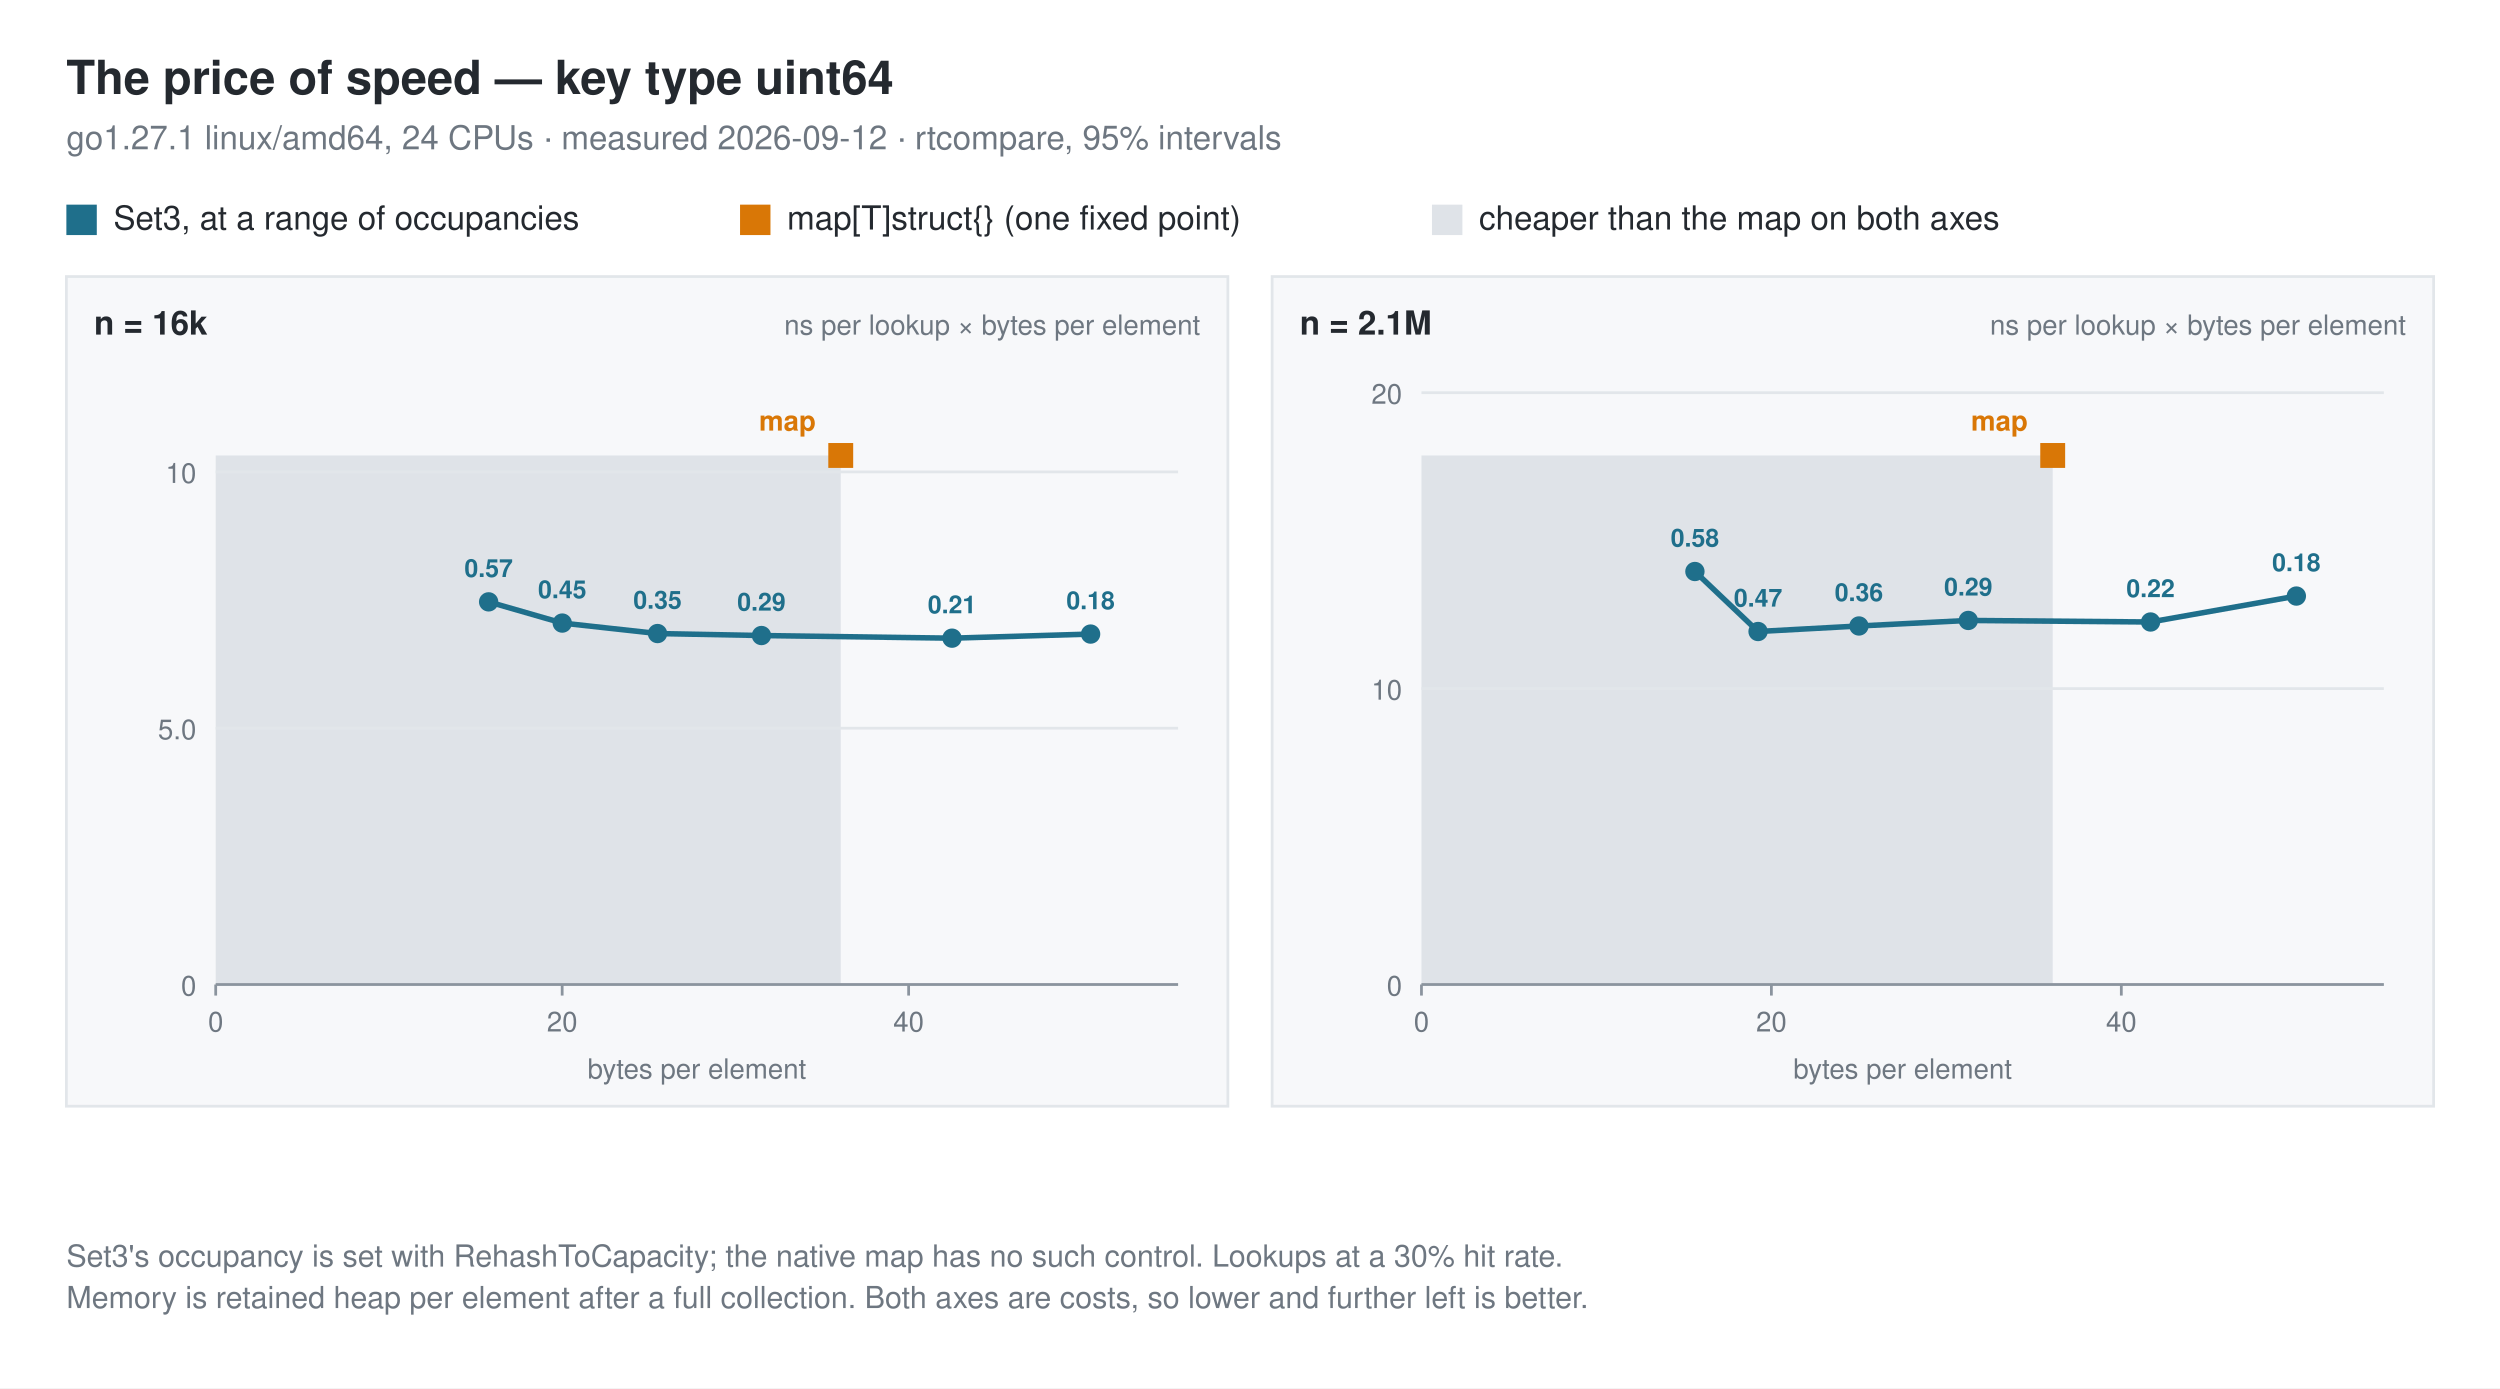
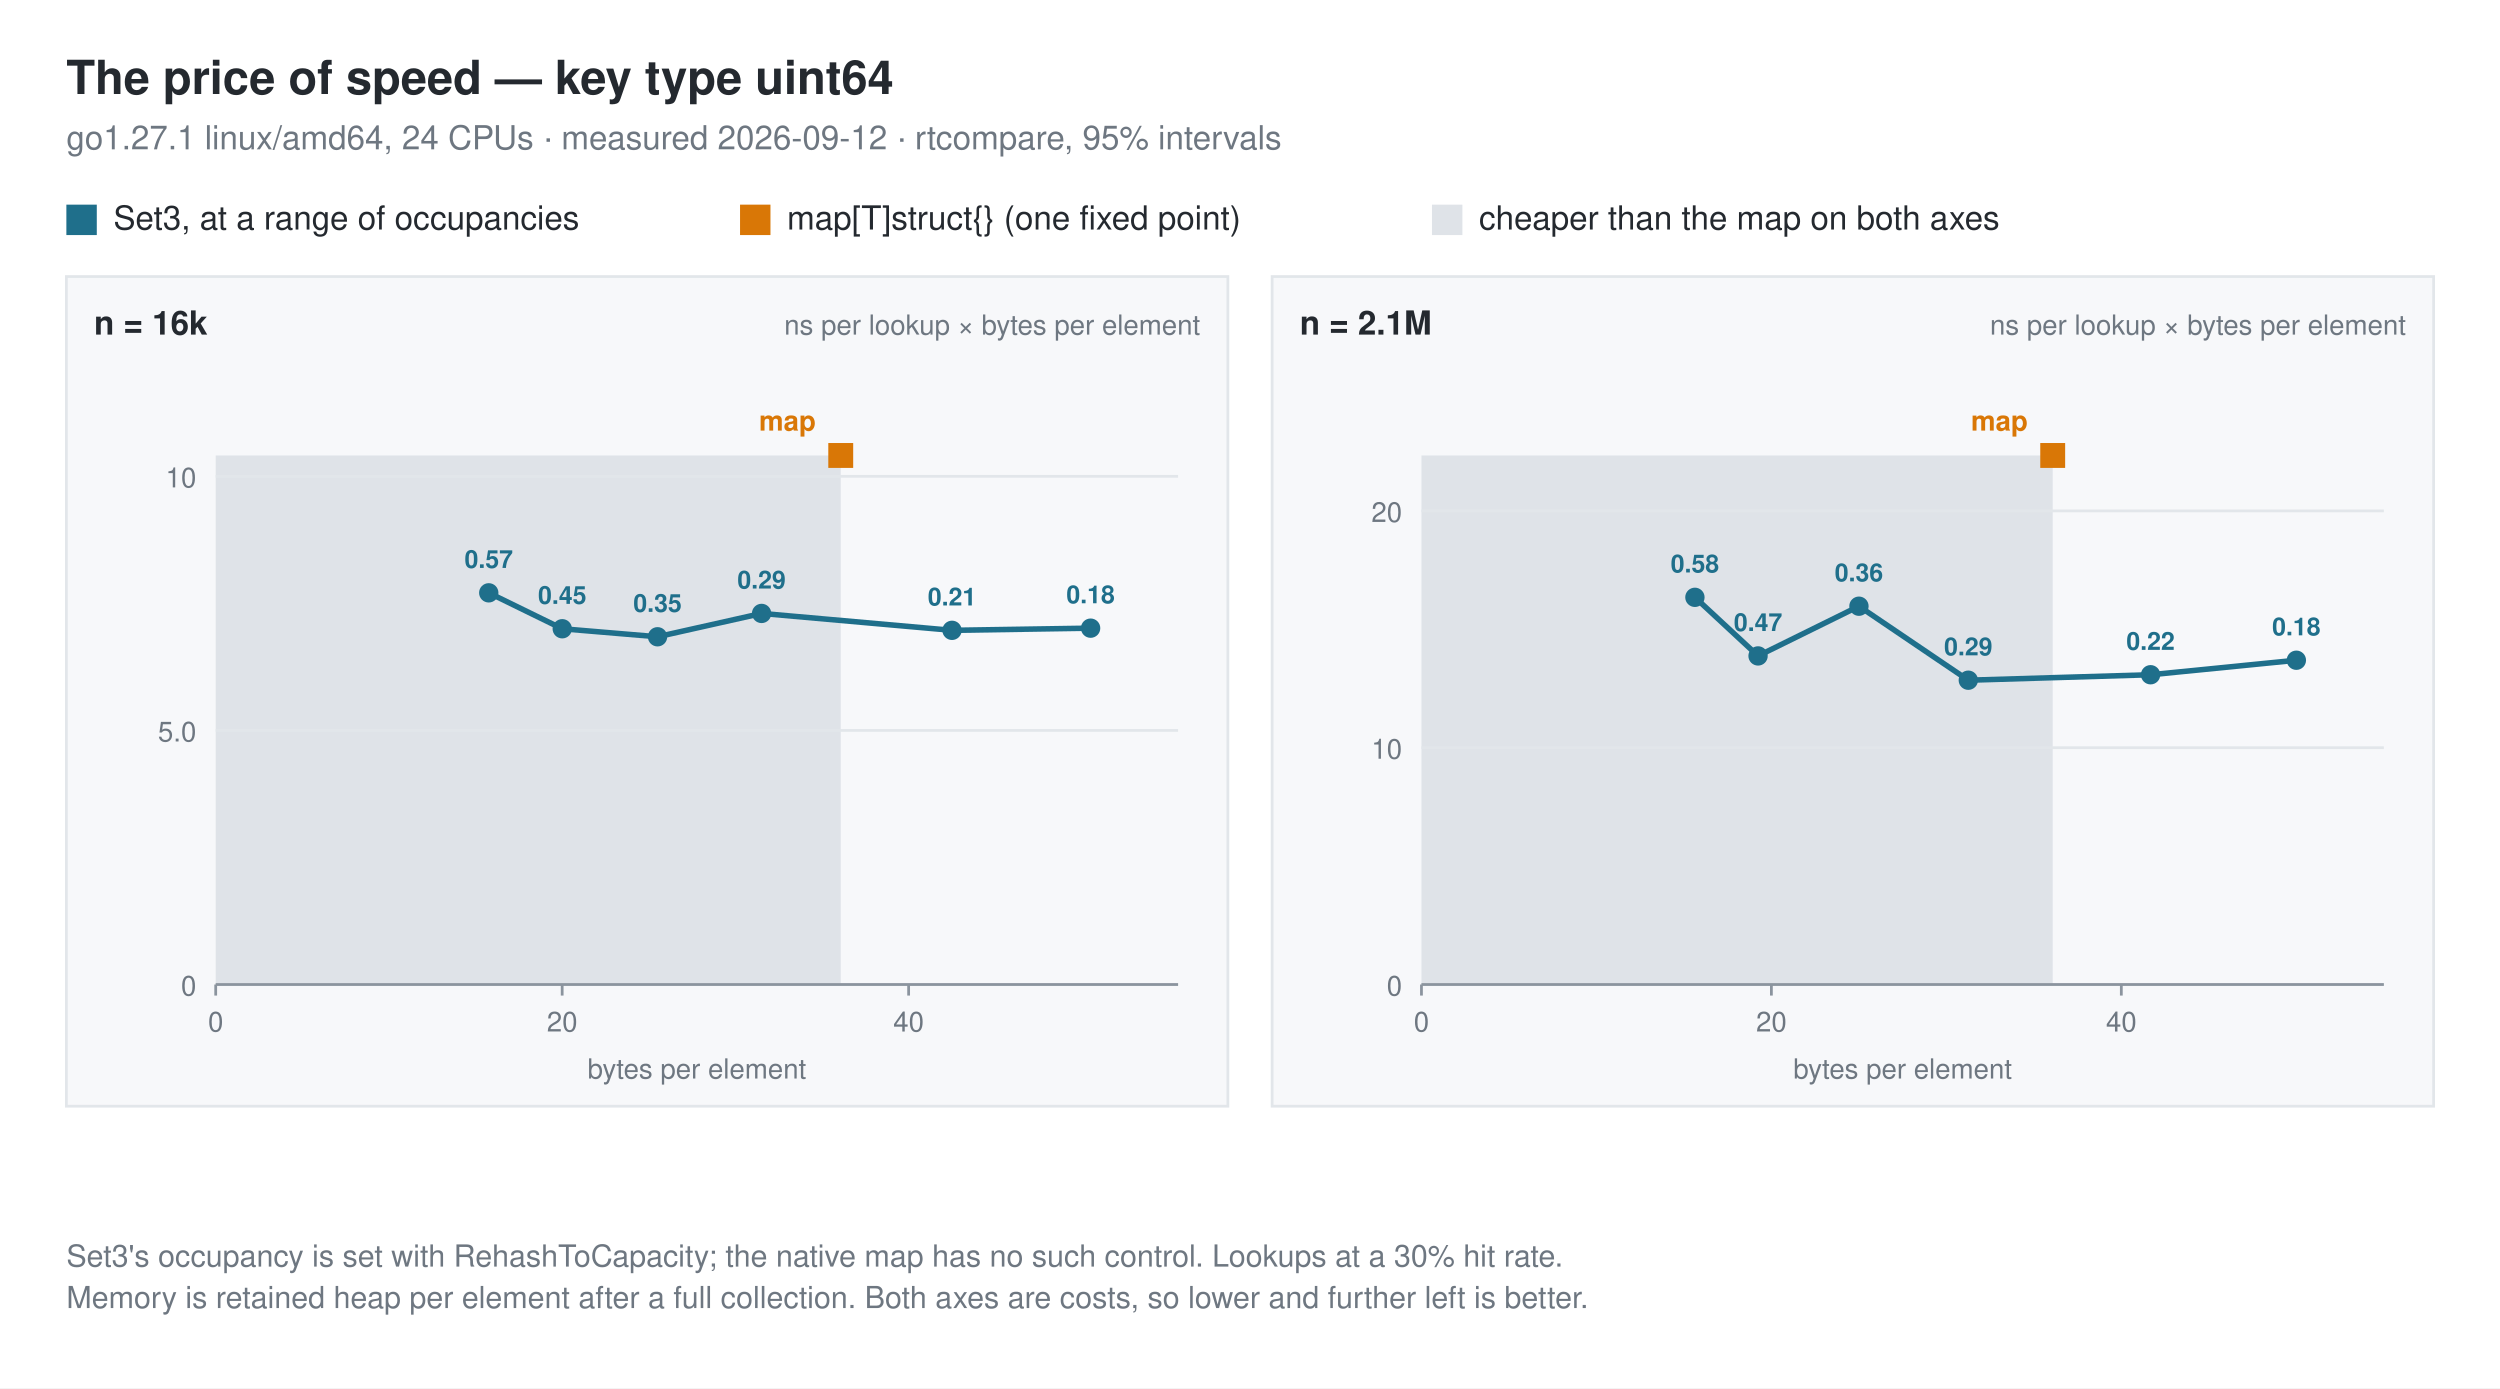
<svg xmlns="http://www.w3.org/2000/svg" width="904" height="502" viewBox="0 0 904 502" font-family="-apple-system, BlinkMacSystemFont, 'Segoe UI', Helvetica, Arial, sans-serif">
  <rect x="0" y="0" width="904" height="502" fill="#ffffff" />
  <text x="24" y="34" font-size="17" fill="#24292f" text-anchor="start" font-weight="600">The price of speed — key type uint64</text>
  <text x="24" y="54" font-size="12" fill="#6e7781" text-anchor="start" font-weight="400">go1.27.1 linux/amd64, 24 CPUs · measured 2026-09-12 · rtcompare, 95% intervals</text>
  <rect x="24" y="74" width="11" height="11" fill="#1f6f8b" />
  <text x="41" y="83" font-size="12" fill="#24292f" text-anchor="start" font-weight="400">Set3, at a range of occupancies</text>
  <rect x="267.6" y="74" width="11" height="11" fill="#d97706" />
  <text x="284.6" y="83" font-size="12" fill="#24292f" text-anchor="start" font-weight="400">map[T]struct{} (one fixed point)</text>
  <rect x="517.8" y="74" width="11" height="11" fill="#dfe3e8" />
  <text x="534.8" y="83" font-size="12" fill="#24292f" text-anchor="start" font-weight="400">cheaper than the map on both axes</text>
  <rect x="24" y="100" width="420" height="300" fill="#f7f8fa" stroke="#e2e6ea" stroke-width="1" />
  <text x="34" y="121" font-size="12" fill="#24292f" text-anchor="start" font-weight="600">n = 16k</text>
  <text x="434" y="121" font-size="10" fill="#6e7781" text-anchor="end" font-weight="400">ns per lookup  ×  bytes per element</text>
  <rect x="78" y="164.696" width="226.012" height="191.304" fill="#dfe3e8" />
  <line x1="78" y1="356" x2="426" y2="356" stroke="#e2e6ea" stroke-width="1" />
  <text x="71" y="360" font-size="10" fill="#6e7781" text-anchor="end" font-weight="400">0</text>
-   <line x1="78" y1="263.32" x2="426" y2="263.32" stroke="#e2e6ea" stroke-width="1" />
-   <text x="71" y="267.32" font-size="10" fill="#6e7781" text-anchor="end" font-weight="400">5.0</text>
-   <line x1="78" y1="170.64" x2="426" y2="170.64" stroke="#e2e6ea" stroke-width="1" />
-   <text x="71" y="174.64" font-size="10" fill="#6e7781" text-anchor="end" font-weight="400">10</text>
+   <line x1="78" y1="264.124" x2="426" y2="264.124" stroke="#e2e6ea" stroke-width="1" />
+   <text x="71" y="268.124" font-size="10" fill="#6e7781" text-anchor="end" font-weight="400">5.0</text>
+   <line x1="78" y1="172.248" x2="426" y2="172.248" stroke="#e2e6ea" stroke-width="1" />
+   <text x="71" y="176.248" font-size="10" fill="#6e7781" text-anchor="end" font-weight="400">10</text>
  <line x1="78" y1="356" x2="78" y2="360" stroke="#8b949e" stroke-width="1" />
  <text x="78" y="373" font-size="10" fill="#6e7781" text-anchor="middle" font-weight="400">0</text>
  <line x1="203.28" y1="356" x2="203.28" y2="360" stroke="#8b949e" stroke-width="1" />
  <text x="203.28" y="373" font-size="10" fill="#6e7781" text-anchor="middle" font-weight="400">20</text>
  <line x1="328.56" y1="356" x2="328.56" y2="360" stroke="#8b949e" stroke-width="1" />
  <text x="328.56" y="373" font-size="10" fill="#6e7781" text-anchor="middle" font-weight="400">40</text>
  <line x1="78" y1="356" x2="426" y2="356" stroke="#8b949e" stroke-width="1" />
  <text x="252" y="390" font-size="10" fill="#6e7781" text-anchor="middle" font-weight="400">bytes per element</text>
-   <polyline points="176.689,217.633 203.311,225.303 237.763,229.09 275.348,229.807 344.252,230.763 394.364,229.279" fill="none" stroke="#1f6f8b" stroke-width="2" stroke-linejoin="round" stroke-linecap="round" />
-   <circle cx="176.689" cy="217.633" r="3.5" fill="#1f6f8b" />
-   <text x="176.689" y="208.633" font-size="9" fill="#1f6f8b" text-anchor="middle" font-weight="600">0.57</text>
-   <circle cx="203.311" cy="225.303" r="3.5" fill="#1f6f8b" />
-   <text x="203.311" y="216.303" font-size="9" fill="#1f6f8b" text-anchor="middle" font-weight="600">0.45</text>
-   <circle cx="237.763" cy="229.09" r="3.5" fill="#1f6f8b" />
-   <text x="237.763" y="220.09" font-size="9" fill="#1f6f8b" text-anchor="middle" font-weight="600">0.35</text>
-   <circle cx="275.348" cy="229.807" r="3.5" fill="#1f6f8b" />
-   <text x="275.348" y="220.807" font-size="9" fill="#1f6f8b" text-anchor="middle" font-weight="600">0.29</text>
-   <circle cx="344.252" cy="230.763" r="3.5" fill="#1f6f8b" />
-   <text x="344.252" y="221.763" font-size="9" fill="#1f6f8b" text-anchor="middle" font-weight="600">0.21</text>
-   <circle cx="394.364" cy="229.279" r="3.5" fill="#1f6f8b" />
-   <text x="394.364" y="220.279" font-size="9" fill="#1f6f8b" text-anchor="middle" font-weight="600">0.18</text>
+   <polyline points="176.733,214.369 203.311,227.357 237.763,230.258 275.391,221.817 344.252,227.928 394.364,227.144" fill="none" stroke="#1f6f8b" stroke-width="2" stroke-linejoin="round" stroke-linecap="round" />
+   <circle cx="176.733" cy="214.369" r="3.5" fill="#1f6f8b" />
+   <text x="176.733" y="205.369" font-size="9" fill="#1f6f8b" text-anchor="middle" font-weight="600">0.57</text>
+   <circle cx="203.311" cy="227.357" r="3.5" fill="#1f6f8b" />
+   <text x="203.311" y="218.357" font-size="9" fill="#1f6f8b" text-anchor="middle" font-weight="600">0.45</text>
+   <circle cx="237.763" cy="230.258" r="3.5" fill="#1f6f8b" />
+   <text x="237.763" y="221.258" font-size="9" fill="#1f6f8b" text-anchor="middle" font-weight="600">0.35</text>
+   <circle cx="275.391" cy="221.817" r="3.5" fill="#1f6f8b" />
+   <text x="275.391" y="212.817" font-size="9" fill="#1f6f8b" text-anchor="middle" font-weight="600">0.29</text>
+   <circle cx="344.252" cy="227.928" r="3.5" fill="#1f6f8b" />
+   <text x="344.252" y="218.928" font-size="9" fill="#1f6f8b" text-anchor="middle" font-weight="600">0.21</text>
+   <circle cx="394.364" cy="227.144" r="3.5" fill="#1f6f8b" />
+   <text x="394.364" y="218.144" font-size="9" fill="#1f6f8b" text-anchor="middle" font-weight="600">0.18</text>
  <rect x="299.512" y="160.196" width="9" height="9" fill="#d97706" />
  <text x="295.012" y="155.696" font-size="10" fill="#d97706" text-anchor="end" font-weight="600">map</text>
  <rect x="460" y="100" width="420" height="300" fill="#f7f8fa" stroke="#e2e6ea" stroke-width="1" />
  <text x="470" y="121" font-size="12" fill="#24292f" text-anchor="start" font-weight="600">n = 2.1M</text>
  <text x="870" y="121" font-size="10" fill="#6e7781" text-anchor="end" font-weight="400">ns per lookup  ×  bytes per element</text>
  <rect x="514" y="164.696" width="228.257" height="191.304" fill="#dfe3e8" />
  <line x1="514" y1="356" x2="862" y2="356" stroke="#e2e6ea" stroke-width="1" />
  <text x="507" y="360" font-size="10" fill="#6e7781" text-anchor="end" font-weight="400">0</text>
-   <line x1="514" y1="249.001" x2="862" y2="249.001" stroke="#e2e6ea" stroke-width="1" />
-   <text x="507" y="253.001" font-size="10" fill="#6e7781" text-anchor="end" font-weight="400">10</text>
-   <line x1="514" y1="142.001" x2="862" y2="142.001" stroke="#e2e6ea" stroke-width="1" />
-   <text x="507" y="146.001" font-size="10" fill="#6e7781" text-anchor="end" font-weight="400">20</text>
+   <line x1="514" y1="270.37" x2="862" y2="270.37" stroke="#e2e6ea" stroke-width="1" />
+   <text x="507" y="274.37" font-size="10" fill="#6e7781" text-anchor="end" font-weight="400">10</text>
+   <line x1="514" y1="184.741" x2="862" y2="184.741" stroke="#e2e6ea" stroke-width="1" />
+   <text x="507" y="188.741" font-size="10" fill="#6e7781" text-anchor="end" font-weight="400">20</text>
  <line x1="514" y1="356" x2="514" y2="360" stroke="#8b949e" stroke-width="1" />
  <text x="514" y="373" font-size="10" fill="#6e7781" text-anchor="middle" font-weight="400">0</text>
  <line x1="640.535" y1="356" x2="640.535" y2="360" stroke="#8b949e" stroke-width="1" />
  <text x="640.535" y="373" font-size="10" fill="#6e7781" text-anchor="middle" font-weight="400">20</text>
  <line x1="767.071" y1="356" x2="767.071" y2="360" stroke="#8b949e" stroke-width="1" />
  <text x="767.071" y="373" font-size="10" fill="#6e7781" text-anchor="middle" font-weight="400">40</text>
  <line x1="514" y1="356" x2="862" y2="356" stroke="#8b949e" stroke-width="1" />
  <text x="688" y="390" font-size="10" fill="#6e7781" text-anchor="middle" font-weight="400">bytes per element</text>
-   <polyline points="612.881,206.655 635.714,228.353 672.194,226.354 711.737,224.352 777.649,224.913 830.364,215.535" fill="none" stroke="#1f6f8b" stroke-width="2" stroke-linejoin="round" stroke-linecap="round" />
-   <circle cx="612.881" cy="206.655" r="3.5" fill="#1f6f8b" />
-   <text x="612.881" y="197.655" font-size="9" fill="#1f6f8b" text-anchor="middle" font-weight="600">0.58</text>
-   <circle cx="635.714" cy="228.353" r="3.5" fill="#1f6f8b" />
-   <text x="635.714" y="219.353" font-size="9" fill="#1f6f8b" text-anchor="middle" font-weight="600">0.47</text>
-   <circle cx="672.194" cy="226.354" r="3.5" fill="#1f6f8b" />
-   <text x="672.194" y="217.354" font-size="9" fill="#1f6f8b" text-anchor="middle" font-weight="600">0.36</text>
-   <circle cx="711.737" cy="224.352" r="3.5" fill="#1f6f8b" />
-   <text x="711.737" y="215.352" font-size="9" fill="#1f6f8b" text-anchor="middle" font-weight="600">0.29</text>
-   <circle cx="777.649" cy="224.913" r="3.5" fill="#1f6f8b" />
-   <text x="777.649" y="215.913" font-size="9" fill="#1f6f8b" text-anchor="middle" font-weight="600">0.22</text>
-   <circle cx="830.364" cy="215.535" r="3.5" fill="#1f6f8b" />
-   <text x="830.364" y="206.535" font-size="9" fill="#1f6f8b" text-anchor="middle" font-weight="600">0.18</text>
+   <polyline points="612.881,215.994 635.714,237.183 672.194,219.205 711.737,245.964 777.649,243.986 830.364,238.74" fill="none" stroke="#1f6f8b" stroke-width="2" stroke-linejoin="round" stroke-linecap="round" />
+   <circle cx="612.881" cy="215.994" r="3.5" fill="#1f6f8b" />
+   <text x="612.881" y="206.994" font-size="9" fill="#1f6f8b" text-anchor="middle" font-weight="600">0.58</text>
+   <circle cx="635.714" cy="237.183" r="3.5" fill="#1f6f8b" />
+   <text x="635.714" y="228.183" font-size="9" fill="#1f6f8b" text-anchor="middle" font-weight="600">0.47</text>
+   <circle cx="672.194" cy="219.205" r="3.5" fill="#1f6f8b" />
+   <text x="672.194" y="210.205" font-size="9" fill="#1f6f8b" text-anchor="middle" font-weight="600">0.36</text>
+   <circle cx="711.737" cy="245.964" r="3.5" fill="#1f6f8b" />
+   <text x="711.737" y="236.964" font-size="9" fill="#1f6f8b" text-anchor="middle" font-weight="600">0.29</text>
+   <circle cx="777.649" cy="243.986" r="3.5" fill="#1f6f8b" />
+   <text x="777.649" y="234.986" font-size="9" fill="#1f6f8b" text-anchor="middle" font-weight="600">0.22</text>
+   <circle cx="830.364" cy="238.74" r="3.5" fill="#1f6f8b" />
+   <text x="830.364" y="229.74" font-size="9" fill="#1f6f8b" text-anchor="middle" font-weight="600">0.18</text>
  <rect x="737.757" y="160.196" width="9" height="9" fill="#d97706" />
  <text x="733.257" y="155.696" font-size="10" fill="#d97706" text-anchor="end" font-weight="600">map</text>
  <text x="24" y="458" font-size="11" fill="#6e7781" text-anchor="start" font-weight="400">Set3's occupancy is set with RehashToCapacity; the native map has no such control. Lookups at a 30% hit rate.</text>
  <text x="24" y="473" font-size="11" fill="#6e7781" text-anchor="start" font-weight="400">Memory is retained heap per element after a full collection. Both axes are costs, so lower and further left is better.</text>
</svg>
